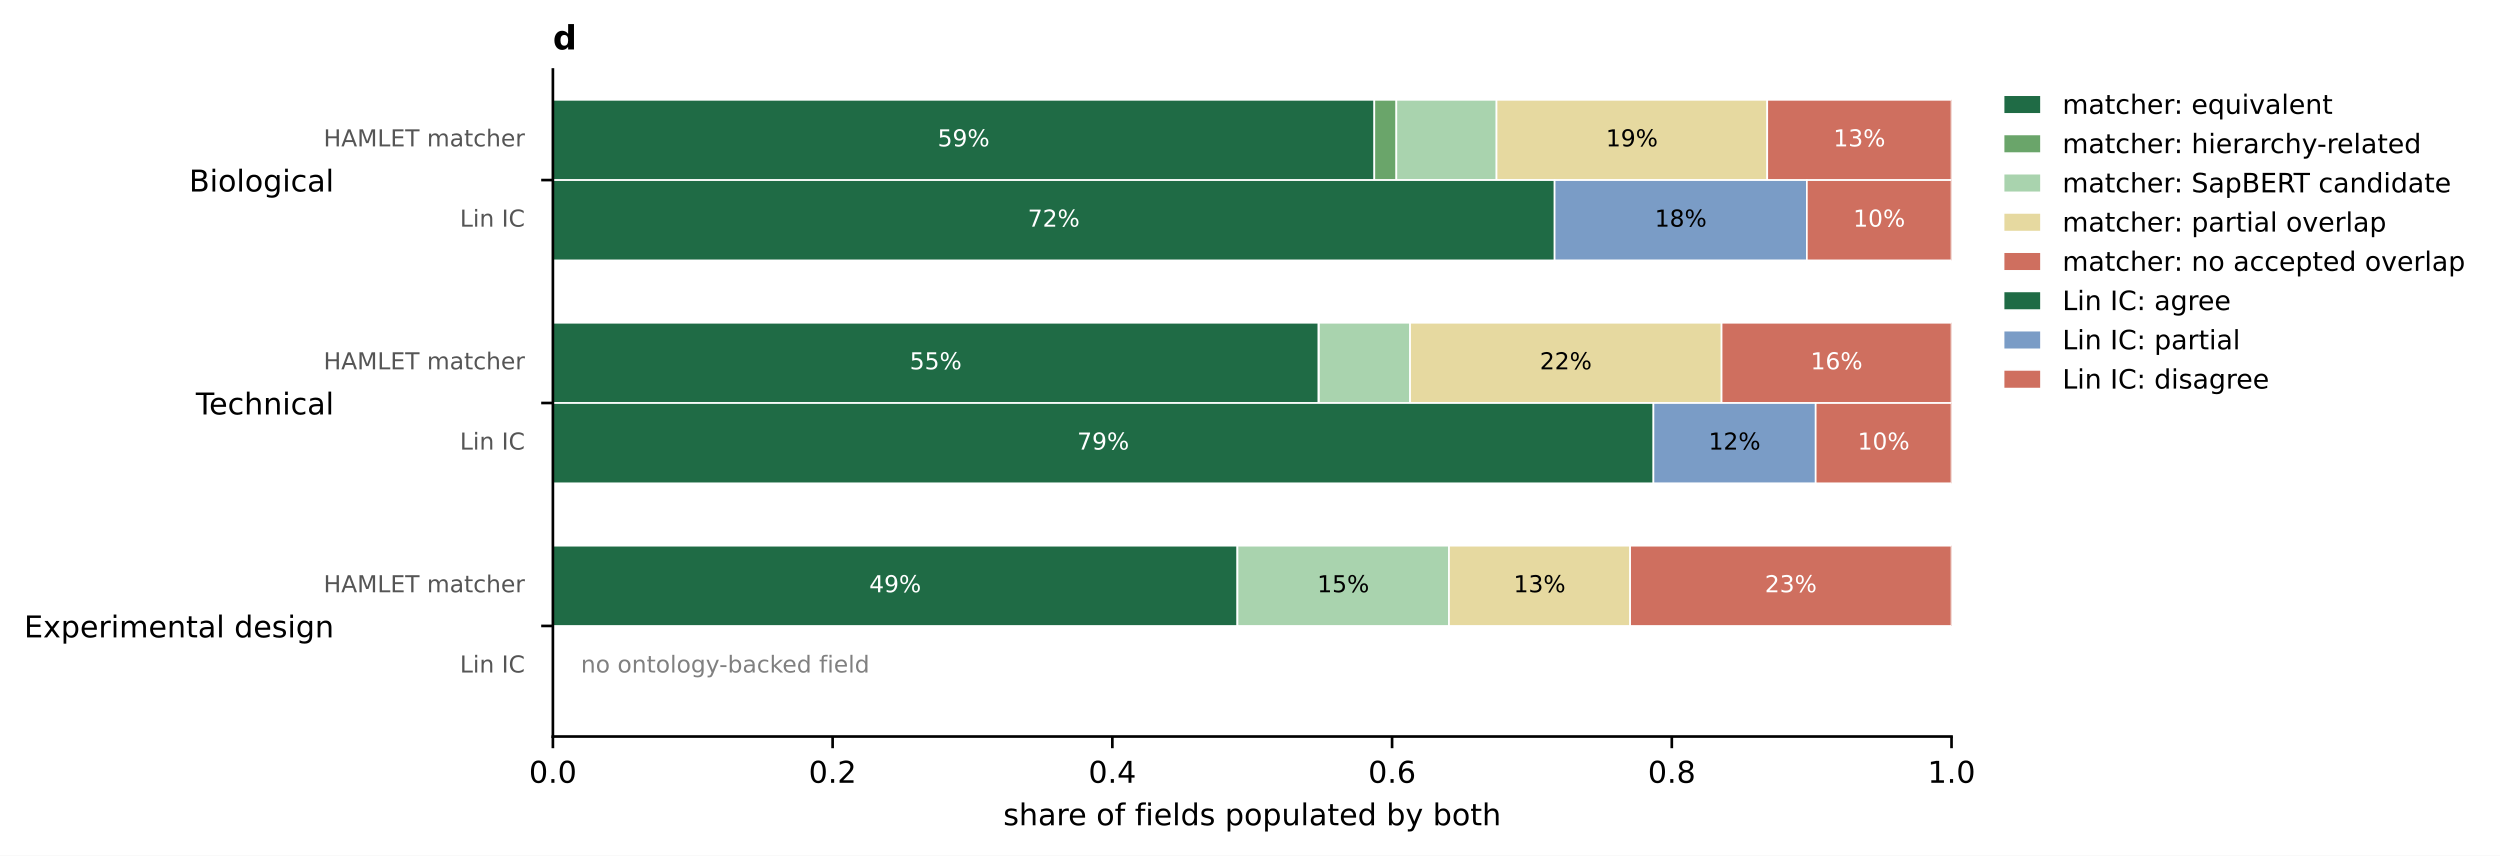
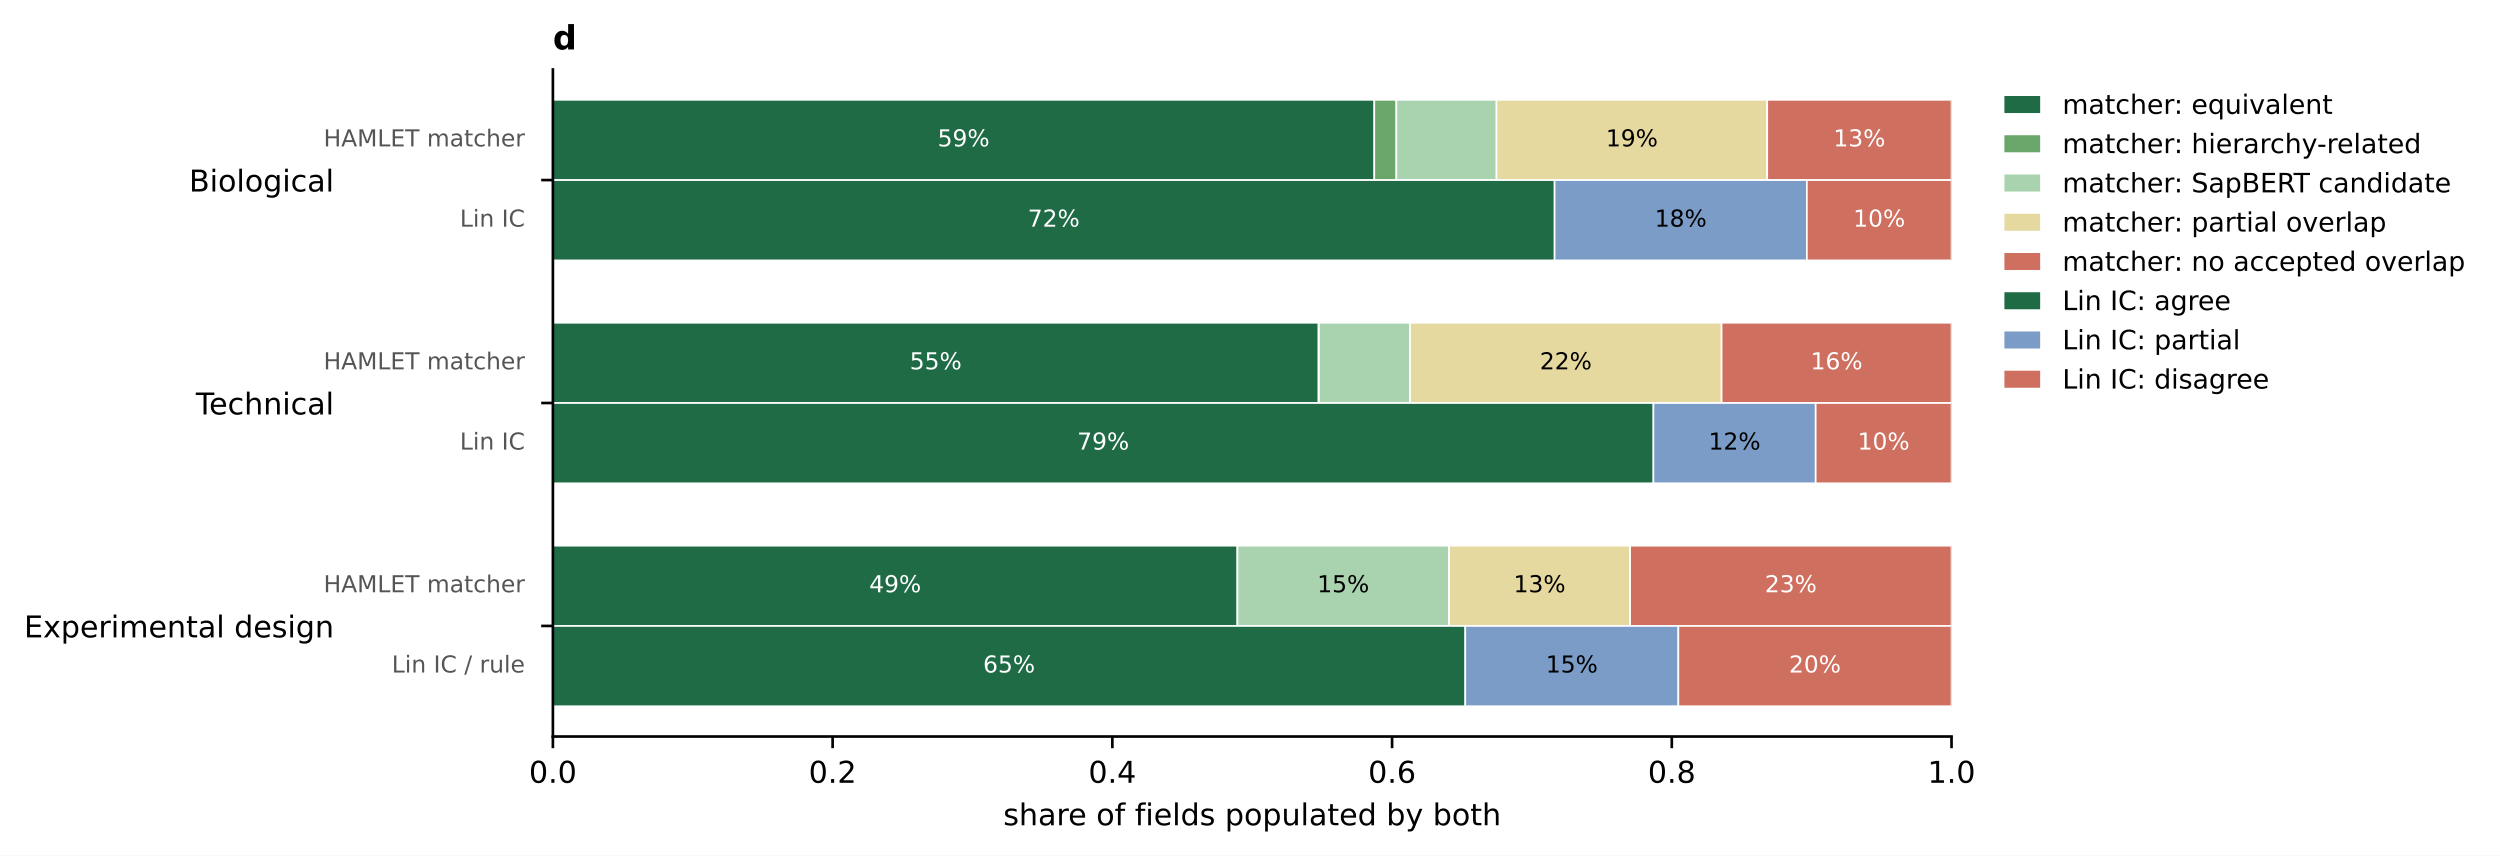
<svg xmlns="http://www.w3.org/2000/svg" xmlns:xlink="http://www.w3.org/1999/xlink" width="748.048pt" height="256.003pt" viewBox="0 0 748.048 256.003" version="1.1">
  <defs>
    <style type="text/css">*{stroke-linejoin: round; stroke-linecap: butt}</style>
  </defs>
  <g id="figure_1">
    <g id="patch_1">
      <path d="M 0 256.003  L 748.048 256.003  L 748.048 0  L 0 0  z " style="fill: #ffffff" />
    </g>
    <g id="axes_1">
      <g id="patch_2">
        <path d="M 165.435 220.382  L 583.935 220.382  L 583.935 20.798  L 165.435 20.798  z " style="fill: #ffffff" />
      </g>
      <g id="matplotlib.axis_1">
        <g id="xtick_1">
          <g id="line2d_1">
            <defs>
-               <path id="m413618763f" d="M 0 0  L 0 3.5  " style="stroke: #000000; stroke-width: 0.8" />
+               <path id="mf4cbed8d67" d="M 0 0  L 0 3.5  " style="stroke: #000000; stroke-width: 0.8" />
            </defs>
            <g>
-               <use xlink:href="#m413618763f" x="165.435" y="220.382" style="stroke: #000000; stroke-width: 0.8" />
+               <use xlink:href="#mf4cbed8d67" x="165.435" y="220.382" style="stroke: #000000; stroke-width: 0.8" />
            </g>
          </g>
          <g id="text_1">
            <text style="font-size: 9px; font-family: 'DejaVu Sans'; text-anchor: middle" x="165.435" y="234.221" transform="rotate(-0 165.4352 234.221)">0.0</text>
          </g>
        </g>
        <g id="xtick_2">
          <g id="line2d_2">
            <g>
-               <use xlink:href="#m413618763f" x="249.135" y="220.382" style="stroke: #000000; stroke-width: 0.8" />
+               <use xlink:href="#mf4cbed8d67" x="249.135" y="220.382" style="stroke: #000000; stroke-width: 0.8" />
            </g>
          </g>
          <g id="text_2">
            <text style="font-size: 9px; font-family: 'DejaVu Sans'; text-anchor: middle" x="249.135" y="234.221" transform="rotate(-0 249.1352 234.221)">0.2</text>
          </g>
        </g>
        <g id="xtick_3">
          <g id="line2d_3">
            <g>
-               <use xlink:href="#m413618763f" x="332.835" y="220.382" style="stroke: #000000; stroke-width: 0.8" />
+               <use xlink:href="#mf4cbed8d67" x="332.835" y="220.382" style="stroke: #000000; stroke-width: 0.8" />
            </g>
          </g>
          <g id="text_3">
            <text style="font-size: 9px; font-family: 'DejaVu Sans'; text-anchor: middle" x="332.835" y="234.221" transform="rotate(-0 332.8352 234.221)">0.4</text>
          </g>
        </g>
        <g id="xtick_4">
          <g id="line2d_4">
            <g>
-               <use xlink:href="#m413618763f" x="416.535" y="220.382" style="stroke: #000000; stroke-width: 0.8" />
+               <use xlink:href="#mf4cbed8d67" x="416.535" y="220.382" style="stroke: #000000; stroke-width: 0.8" />
            </g>
          </g>
          <g id="text_4">
            <text style="font-size: 9px; font-family: 'DejaVu Sans'; text-anchor: middle" x="416.535" y="234.221" transform="rotate(-0 416.5352 234.221)">0.6</text>
          </g>
        </g>
        <g id="xtick_5">
          <g id="line2d_5">
            <g>
-               <use xlink:href="#m413618763f" x="500.235" y="220.382" style="stroke: #000000; stroke-width: 0.8" />
+               <use xlink:href="#mf4cbed8d67" x="500.235" y="220.382" style="stroke: #000000; stroke-width: 0.8" />
            </g>
          </g>
          <g id="text_5">
            <text style="font-size: 9px; font-family: 'DejaVu Sans'; text-anchor: middle" x="500.235" y="234.221" transform="rotate(-0 500.2352 234.221)">0.8</text>
          </g>
        </g>
        <g id="xtick_6">
          <g id="line2d_6">
            <g>
-               <use xlink:href="#m413618763f" x="583.935" y="220.382" style="stroke: #000000; stroke-width: 0.8" />
+               <use xlink:href="#mf4cbed8d67" x="583.935" y="220.382" style="stroke: #000000; stroke-width: 0.8" />
            </g>
          </g>
          <g id="text_6">
            <text style="font-size: 9px; font-family: 'DejaVu Sans'; text-anchor: middle" x="583.935" y="234.221" transform="rotate(-0 583.9352 234.221)">1.0</text>
          </g>
        </g>
        <g id="text_7">
          <text style="font-size: 9px; font-family: 'DejaVu Sans'; text-anchor: middle" x="374.685" y="246.931" transform="rotate(-0 374.6852 246.9313)">share of fields populated by both</text>
        </g>
      </g>
      <g id="matplotlib.axis_2">
        <g id="ytick_1">
          <g id="line2d_7">
            <defs>
-               <path id="m44a2a09cc1" d="M 0 0  L -3.5 0  " style="stroke: #000000; stroke-width: 0.8" />
+               <path id="m239dff8666" d="M 0 0  L -3.5 0  " style="stroke: #000000; stroke-width: 0.8" />
            </defs>
            <g>
-               <use xlink:href="#m44a2a09cc1" x="165.435" y="53.885" style="stroke: #000000; stroke-width: 0.8" />
+               <use xlink:href="#m239dff8666" x="165.435" y="53.885" style="stroke: #000000; stroke-width: 0.8" />
            </g>
          </g>
          <g id="text_8">
            <text style="font-size: 9px; font-family: 'DejaVu Sans'; text-anchor: end" x="99.935" y="57.304" transform="rotate(-0 99.93516 57.30385)">Biological</text>
          </g>
        </g>
        <g id="ytick_2">
          <g id="line2d_8">
            <g>
-               <use xlink:href="#m44a2a09cc1" x="165.435" y="120.59" style="stroke: #000000; stroke-width: 0.8" />
+               <use xlink:href="#m239dff8666" x="165.435" y="120.59" style="stroke: #000000; stroke-width: 0.8" />
            </g>
          </g>
          <g id="text_9">
            <text style="font-size: 9px; font-family: 'DejaVu Sans'; text-anchor: end" x="99.935" y="124.01" transform="rotate(-0 99.93516 124.0097)">Technical</text>
          </g>
        </g>
        <g id="ytick_3">
          <g id="line2d_9">
            <g>
-               <use xlink:href="#m44a2a09cc1" x="165.435" y="187.296" style="stroke: #000000; stroke-width: 0.8" />
+               <use xlink:href="#m239dff8666" x="165.435" y="187.296" style="stroke: #000000; stroke-width: 0.8" />
            </g>
          </g>
          <g id="text_10">
            <text style="font-size: 9px; font-family: 'DejaVu Sans'; text-anchor: end" x="99.935" y="190.716" transform="rotate(-0 99.93516 190.7156)">Experimental design</text>
          </g>
        </g>
      </g>
      <g id="patch_3">
-         <path d="M 165.435 29.87  L 411.224 29.87  L 411.224 53.885  L 165.435 53.885  z " clip-path="url(#p6153e3d47d)" style="fill: #1f6b45; stroke: #ffffff; stroke-width: 0.5; stroke-linejoin: miter" />
+         <path d="M 165.435 29.87  L 411.224 29.87  L 411.224 53.885  L 165.435 53.885  z " clip-path="url(#pf4b69439a4)" style="fill: #1f6b45; stroke: #ffffff; stroke-width: 0.5; stroke-linejoin: miter" />
      </g>
      <g id="patch_4">
-         <path d="M 165.435 96.576  L 394.536 96.576  L 394.536 120.59  L 165.435 120.59  z " clip-path="url(#p6153e3d47d)" style="fill: #1f6b45; stroke: #ffffff; stroke-width: 0.5; stroke-linejoin: miter" />
+         <path d="M 165.435 96.576  L 394.536 96.576  L 394.536 120.59  L 165.435 120.59  z " clip-path="url(#pf4b69439a4)" style="fill: #1f6b45; stroke: #ffffff; stroke-width: 0.5; stroke-linejoin: miter" />
      </g>
      <g id="patch_5">
-         <path d="M 165.435 163.282  L 370.279 163.282  L 370.279 187.296  L 165.435 187.296  z " clip-path="url(#p6153e3d47d)" style="fill: #1f6b45; stroke: #ffffff; stroke-width: 0.5; stroke-linejoin: miter" />
+         <path d="M 165.435 163.282  L 370.279 163.282  L 370.279 187.296  L 165.435 187.296  z " clip-path="url(#pf4b69439a4)" style="fill: #1f6b45; stroke: #ffffff; stroke-width: 0.5; stroke-linejoin: miter" />
      </g>
      <g id="patch_6">
-         <path d="M 411.224 29.87  L 417.813 29.87  L 417.813 53.885  L 411.224 53.885  z " clip-path="url(#p6153e3d47d)" style="fill: #6aa56a; stroke: #ffffff; stroke-width: 0.5; stroke-linejoin: miter" />
+         <path d="M 411.224 29.87  L 417.813 29.87  L 417.813 53.885  L 411.224 53.885  z " clip-path="url(#pf4b69439a4)" style="fill: #6aa56a; stroke: #ffffff; stroke-width: 0.5; stroke-linejoin: miter" />
      </g>
      <g id="patch_7">
-         <path d="M 394.536 96.576  L 394.651 96.576  L 394.651 120.59  L 394.536 120.59  z " clip-path="url(#p6153e3d47d)" style="fill: #6aa56a; stroke: #ffffff; stroke-width: 0.5; stroke-linejoin: miter" />
+         <path d="M 394.536 96.576  L 394.651 96.576  L 394.651 120.59  L 394.536 120.59  z " clip-path="url(#pf4b69439a4)" style="fill: #6aa56a; stroke: #ffffff; stroke-width: 0.5; stroke-linejoin: miter" />
      </g>
      <g id="patch_8">
-         <path d="M 370.279 163.282  L 370.279 163.282  L 370.279 187.296  L 370.279 187.296  z " clip-path="url(#p6153e3d47d)" style="fill: #6aa56a; stroke: #ffffff; stroke-width: 0.5; stroke-linejoin: miter" />
+         <path d="M 370.279 163.282  L 370.279 163.282  L 370.279 187.296  L 370.279 187.296  z " clip-path="url(#pf4b69439a4)" style="fill: #6aa56a; stroke: #ffffff; stroke-width: 0.5; stroke-linejoin: miter" />
      </g>
      <g id="patch_9">
-         <path d="M 417.813 29.87  L 447.788 29.87  L 447.788 53.885  L 417.813 53.885  z " clip-path="url(#p6153e3d47d)" style="fill: #a9d3ae; stroke: #ffffff; stroke-width: 0.5; stroke-linejoin: miter" />
+         <path d="M 417.813 29.87  L 447.788 29.87  L 447.788 53.885  L 417.813 53.885  z " clip-path="url(#pf4b69439a4)" style="fill: #a9d3ae; stroke: #ffffff; stroke-width: 0.5; stroke-linejoin: miter" />
      </g>
      <g id="patch_10">
-         <path d="M 394.651 96.576  L 421.92 96.576  L 421.92 120.59  L 394.651 120.59  z " clip-path="url(#p6153e3d47d)" style="fill: #a9d3ae; stroke: #ffffff; stroke-width: 0.5; stroke-linejoin: miter" />
+         <path d="M 394.651 96.576  L 421.92 96.576  L 421.92 120.59  L 394.651 120.59  z " clip-path="url(#pf4b69439a4)" style="fill: #a9d3ae; stroke: #ffffff; stroke-width: 0.5; stroke-linejoin: miter" />
      </g>
      <g id="patch_11">
-         <path d="M 370.279 163.282  L 433.571 163.282  L 433.571 187.296  L 370.279 187.296  z " clip-path="url(#p6153e3d47d)" style="fill: #a9d3ae; stroke: #ffffff; stroke-width: 0.5; stroke-linejoin: miter" />
+         <path d="M 370.279 163.282  L 433.571 163.282  L 433.571 187.296  L 370.279 187.296  z " clip-path="url(#pf4b69439a4)" style="fill: #a9d3ae; stroke: #ffffff; stroke-width: 0.5; stroke-linejoin: miter" />
      </g>
      <g id="patch_12">
-         <path d="M 447.788 29.87  L 528.792 29.87  L 528.792 53.885  L 447.788 53.885  z " clip-path="url(#p6153e3d47d)" style="fill: #e6d9a0; stroke: #ffffff; stroke-width: 0.5; stroke-linejoin: miter" />
+         <path d="M 447.788 29.87  L 528.792 29.87  L 528.792 53.885  L 447.788 53.885  z " clip-path="url(#pf4b69439a4)" style="fill: #e6d9a0; stroke: #ffffff; stroke-width: 0.5; stroke-linejoin: miter" />
      </g>
      <g id="patch_13">
-         <path d="M 421.92 96.576  L 515.13 96.576  L 515.13 120.59  L 421.92 120.59  z " clip-path="url(#p6153e3d47d)" style="fill: #e6d9a0; stroke: #ffffff; stroke-width: 0.5; stroke-linejoin: miter" />
+         <path d="M 421.92 96.576  L 515.13 96.576  L 515.13 120.59  L 421.92 120.59  z " clip-path="url(#pf4b69439a4)" style="fill: #e6d9a0; stroke: #ffffff; stroke-width: 0.5; stroke-linejoin: miter" />
      </g>
      <g id="patch_14">
-         <path d="M 433.571 163.282  L 487.766 163.282  L 487.766 187.296  L 433.571 187.296  z " clip-path="url(#p6153e3d47d)" style="fill: #e6d9a0; stroke: #ffffff; stroke-width: 0.5; stroke-linejoin: miter" />
+         <path d="M 433.571 163.282  L 487.766 163.282  L 487.766 187.296  L 433.571 187.296  z " clip-path="url(#pf4b69439a4)" style="fill: #e6d9a0; stroke: #ffffff; stroke-width: 0.5; stroke-linejoin: miter" />
      </g>
      <g id="patch_15">
-         <path d="M 528.792 29.87  L 583.935 29.87  L 583.935 53.885  L 528.792 53.885  z " clip-path="url(#p6153e3d47d)" style="fill: #cf6f5f; stroke: #ffffff; stroke-width: 0.5; stroke-linejoin: miter" />
+         <path d="M 528.792 29.87  L 583.935 29.87  L 583.935 53.885  L 528.792 53.885  z " clip-path="url(#pf4b69439a4)" style="fill: #cf6f5f; stroke: #ffffff; stroke-width: 0.5; stroke-linejoin: miter" />
      </g>
      <g id="patch_16">
-         <path d="M 515.13 96.576  L 583.935 96.576  L 583.935 120.59  L 515.13 120.59  z " clip-path="url(#p6153e3d47d)" style="fill: #cf6f5f; stroke: #ffffff; stroke-width: 0.5; stroke-linejoin: miter" />
+         <path d="M 515.13 96.576  L 583.935 96.576  L 583.935 120.59  L 515.13 120.59  z " clip-path="url(#pf4b69439a4)" style="fill: #cf6f5f; stroke: #ffffff; stroke-width: 0.5; stroke-linejoin: miter" />
      </g>
      <g id="patch_17">
-         <path d="M 487.766 163.282  L 583.935 163.282  L 583.935 187.296  L 487.766 187.296  z " clip-path="url(#p6153e3d47d)" style="fill: #cf6f5f; stroke: #ffffff; stroke-width: 0.5; stroke-linejoin: miter" />
+         <path d="M 487.766 163.282  L 583.935 163.282  L 583.935 187.296  L 487.766 187.296  z " clip-path="url(#pf4b69439a4)" style="fill: #cf6f5f; stroke: #ffffff; stroke-width: 0.5; stroke-linejoin: miter" />
      </g>
      <g id="patch_18">
-         <path d="M 165.435 53.885  L 465.168 53.885  L 465.168 77.899  L 165.435 77.899  z " clip-path="url(#p6153e3d47d)" style="fill: #1f6b45; stroke: #ffffff; stroke-width: 0.5; stroke-linejoin: miter" />
+         <path d="M 165.435 53.885  L 465.168 53.885  L 465.168 77.899  L 165.435 77.899  z " clip-path="url(#pf4b69439a4)" style="fill: #1f6b45; stroke: #ffffff; stroke-width: 0.5; stroke-linejoin: miter" />
      </g>
      <g id="patch_19">
-         <path d="M 165.435 120.59  L 494.739 120.59  L 494.739 144.605  L 165.435 144.605  z " clip-path="url(#p6153e3d47d)" style="fill: #1f6b45; stroke: #ffffff; stroke-width: 0.5; stroke-linejoin: miter" />
+         <path d="M 165.435 120.59  L 494.739 120.59  L 494.739 144.605  L 165.435 144.605  z " clip-path="url(#pf4b69439a4)" style="fill: #1f6b45; stroke: #ffffff; stroke-width: 0.5; stroke-linejoin: miter" />
      </g>
      <g id="patch_20">
-         <path d="M 165.435 187.296  L 165.435 187.296  L 165.435 211.31  L 165.435 211.31  z " clip-path="url(#p6153e3d47d)" style="fill: #1f6b45; stroke: #ffffff; stroke-width: 0.5; stroke-linejoin: miter" />
+         <path d="M 165.435 187.296  L 438.441 187.296  L 438.441 211.31  L 165.435 211.31  z " clip-path="url(#pf4b69439a4)" style="fill: #1f6b45; stroke: #ffffff; stroke-width: 0.5; stroke-linejoin: miter" />
      </g>
      <g id="patch_21">
-         <path d="M 465.168 53.885  L 540.648 53.885  L 540.648 77.899  L 465.168 77.899  z " clip-path="url(#p6153e3d47d)" style="fill: #7a9cc6; stroke: #ffffff; stroke-width: 0.5; stroke-linejoin: miter" />
+         <path d="M 465.168 53.885  L 540.648 53.885  L 540.648 77.899  L 465.168 77.899  z " clip-path="url(#pf4b69439a4)" style="fill: #7a9cc6; stroke: #ffffff; stroke-width: 0.5; stroke-linejoin: miter" />
      </g>
      <g id="patch_22">
-         <path d="M 494.739 120.59  L 543.287 120.59  L 543.287 144.605  L 494.739 144.605  z " clip-path="url(#p6153e3d47d)" style="fill: #7a9cc6; stroke: #ffffff; stroke-width: 0.5; stroke-linejoin: miter" />
+         <path d="M 494.739 120.59  L 543.287 120.59  L 543.287 144.605  L 494.739 144.605  z " clip-path="url(#pf4b69439a4)" style="fill: #7a9cc6; stroke: #ffffff; stroke-width: 0.5; stroke-linejoin: miter" />
      </g>
      <g id="patch_23">
-         <path d="M 165.435 187.296  L 165.435 187.296  L 165.435 211.31  L 165.435 211.31  z " clip-path="url(#p6153e3d47d)" style="fill: #7a9cc6; stroke: #ffffff; stroke-width: 0.5; stroke-linejoin: miter" />
+         <path d="M 438.441 187.296  L 502.197 187.296  L 502.197 211.31  L 438.441 211.31  z " clip-path="url(#pf4b69439a4)" style="fill: #7a9cc6; stroke: #ffffff; stroke-width: 0.5; stroke-linejoin: miter" />
      </g>
      <g id="patch_24">
-         <path d="M 540.648 53.885  L 583.935 53.885  L 583.935 77.899  L 540.648 77.899  z " clip-path="url(#p6153e3d47d)" style="fill: #cf6f5f; stroke: #ffffff; stroke-width: 0.5; stroke-linejoin: miter" />
+         <path d="M 540.648 53.885  L 583.935 53.885  L 583.935 77.899  L 540.648 77.899  z " clip-path="url(#pf4b69439a4)" style="fill: #cf6f5f; stroke: #ffffff; stroke-width: 0.5; stroke-linejoin: miter" />
      </g>
      <g id="patch_25">
-         <path d="M 543.287 120.59  L 583.935 120.59  L 583.935 144.605  L 543.287 144.605  z " clip-path="url(#p6153e3d47d)" style="fill: #cf6f5f; stroke: #ffffff; stroke-width: 0.5; stroke-linejoin: miter" />
+         <path d="M 543.287 120.59  L 583.935 120.59  L 583.935 144.605  L 543.287 144.605  z " clip-path="url(#pf4b69439a4)" style="fill: #cf6f5f; stroke: #ffffff; stroke-width: 0.5; stroke-linejoin: miter" />
      </g>
      <g id="patch_26">
-         <path d="M 165.435 187.296  L 165.435 187.296  L 165.435 211.31  L 165.435 211.31  z " clip-path="url(#p6153e3d47d)" style="fill: #cf6f5f; stroke: #ffffff; stroke-width: 0.5; stroke-linejoin: miter" />
+         <path d="M 502.197 187.296  L 583.935 187.296  L 583.935 211.31  L 502.197 211.31  z " clip-path="url(#pf4b69439a4)" style="fill: #cf6f5f; stroke: #ffffff; stroke-width: 0.5; stroke-linejoin: miter" />
      </g>
      <g id="patch_27">
        <path d="M 165.435 220.382  L 165.435 20.798  " style="fill: none; stroke: #000000; stroke-width: 0.8; stroke-linejoin: miter; stroke-linecap: square" />
      </g>
      <g id="patch_28">
        <path d="M 165.435 220.382  L 583.935 220.382  " style="fill: none; stroke: #000000; stroke-width: 0.8; stroke-linejoin: miter; stroke-linecap: square" />
      </g>
      <g id="text_11">
        <text style="font-size: 7px; font-family: 'DejaVu Sans'; text-anchor: middle; fill: #ffffff" x="288.33" y="43.809" transform="rotate(-0 288.3296 43.80906)">59%</text>
      </g>
      <g id="text_12">
        <text style="font-size: 7px; font-family: 'DejaVu Sans'; text-anchor: middle; fill: #ffffff" x="279.986" y="110.515" transform="rotate(-0 279.9856 110.5149)">55%</text>
      </g>
      <g id="text_13">
        <text style="font-size: 7px; font-family: 'DejaVu Sans'; text-anchor: middle; fill: #ffffff" x="267.857" y="177.221" transform="rotate(-0 267.8573 177.2208)">49%</text>
      </g>
      <g id="text_14">
        <text style="font-size: 7px; font-family: 'DejaVu Sans'; text-anchor: middle" x="401.925" y="177.221" transform="rotate(-0 401.9251 177.2208)">15%</text>
      </g>
      <g id="text_15">
        <text style="font-size: 7px; font-family: 'DejaVu Sans'; text-anchor: middle" x="488.29" y="43.809" transform="rotate(-0 488.29 43.80906)">19%</text>
      </g>
      <g id="text_16">
        <text style="font-size: 7px; font-family: 'DejaVu Sans'; text-anchor: middle" x="468.525" y="110.515" transform="rotate(-0 468.5254 110.5149)">22%</text>
      </g>
      <g id="text_17">
        <text style="font-size: 7px; font-family: 'DejaVu Sans'; text-anchor: middle" x="460.669" y="177.221" transform="rotate(-0 460.6686 177.2208)">13%</text>
      </g>
      <g id="text_18">
        <text style="font-size: 7px; font-family: 'DejaVu Sans'; text-anchor: middle; fill: #ffffff" x="556.364" y="43.809" transform="rotate(-0 556.3638 43.80906)">13%</text>
      </g>
      <g id="text_19">
        <text style="font-size: 7px; font-family: 'DejaVu Sans'; text-anchor: middle; fill: #ffffff" x="549.533" y="110.515" transform="rotate(-0 549.5328 110.5149)">16%</text>
      </g>
      <g id="text_20">
        <text style="font-size: 7px; font-family: 'DejaVu Sans'; text-anchor: middle; fill: #ffffff" x="535.851" y="177.221" transform="rotate(-0 535.8508 177.2208)">23%</text>
      </g>
      <g id="text_21">
        <text style="font-size: 7px; font-family: 'DejaVu Sans'; text-anchor: middle; fill: #ffffff" x="315.302" y="67.823" transform="rotate(-0 315.3017 67.82318)">72%</text>
      </g>
      <g id="text_22">
        <text style="font-size: 7px; font-family: 'DejaVu Sans'; text-anchor: middle; fill: #ffffff" x="330.087" y="134.529" transform="rotate(-0 330.0868 134.5291)">79%</text>
      </g>
      <g id="text_23">
+         <text style="font-size: 7px; font-family: 'DejaVu Sans'; text-anchor: middle; fill: #ffffff" x="301.938" y="201.235" transform="rotate(-0 301.9381 201.2349)">65%</text>
+       </g>
+       <g id="text_24">
        <text style="font-size: 7px; font-family: 'DejaVu Sans'; text-anchor: middle" x="502.908" y="67.823" transform="rotate(-0 502.908 67.82318)">18%</text>
      </g>
-       <g id="text_24">
+       <g id="text_25">
        <text style="font-size: 7px; font-family: 'DejaVu Sans'; text-anchor: middle" x="519.013" y="134.529" transform="rotate(-0 519.0125 134.5291)">12%</text>
      </g>
-       <g id="text_25">
+       <g id="text_26">
+         <text style="font-size: 7px; font-family: 'DejaVu Sans'; text-anchor: middle" x="470.319" y="201.235" transform="rotate(-0 470.3189 201.2349)">15%</text>
+       </g>
+       <g id="text_27">
        <text style="font-size: 7px; font-family: 'DejaVu Sans'; text-anchor: middle; fill: #ffffff" x="562.292" y="67.823" transform="rotate(-0 562.2915 67.82318)">10%</text>
      </g>
-       <g id="text_26">
+       <g id="text_28">
        <text style="font-size: 7px; font-family: 'DejaVu Sans'; text-anchor: middle; fill: #ffffff" x="563.611" y="134.529" transform="rotate(-0 563.6108 134.5291)">10%</text>
      </g>
-       <g id="text_27">
+       <g id="text_29">
+         <text style="font-size: 7px; font-family: 'DejaVu Sans'; text-anchor: middle; fill: #ffffff" x="543.066" y="201.235" transform="rotate(-0 543.066 201.2349)">20%</text>
+       </g>
+       <g id="text_30">
        <text style="font-size: 7px; font-family: 'DejaVu Sans'; text-anchor: end; fill: #555555" x="157.065" y="43.809" transform="rotate(-0 157.0652 43.80906)">HAMLET matcher</text>
      </g>
-       <g id="text_28">
+       <g id="text_31">
        <text style="font-size: 7px; font-family: 'DejaVu Sans'; text-anchor: end; fill: #555555" x="157.065" y="67.823" transform="rotate(-0 157.0652 67.82318)">Lin IC</text>
      </g>
-       <g id="text_29">
+       <g id="text_32">
        <text style="font-size: 7px; font-family: 'DejaVu Sans'; text-anchor: end; fill: #555555" x="157.065" y="110.515" transform="rotate(-0 157.0652 110.5149)">HAMLET matcher</text>
      </g>
-       <g id="text_30">
+       <g id="text_33">
        <text style="font-size: 7px; font-family: 'DejaVu Sans'; text-anchor: end; fill: #555555" x="157.065" y="134.529" transform="rotate(-0 157.0652 134.5291)">Lin IC</text>
      </g>
-       <g id="text_31">
+       <g id="text_34">
        <text style="font-size: 7px; font-family: 'DejaVu Sans'; text-anchor: end; fill: #555555" x="157.065" y="177.221" transform="rotate(-0 157.0652 177.2208)">HAMLET matcher</text>
      </g>
-       <g id="text_32">
-         <text style="font-size: 7px; font-family: 'DejaVu Sans'; text-anchor: end; fill: #555555" x="157.065" y="201.235" transform="rotate(-0 157.0652 201.2349)">Lin IC</text>
-       </g>
-       <g id="text_33">
-         <text style="font-size: 7px; font-family: 'DejaVu Sans'; text-anchor: start; fill: #808080" x="173.805" y="201.235" transform="rotate(-0 173.8052 201.2349)">no ontology-backed field</text>
-       </g>
-       <g id="text_34">
+       <g id="text_35">
+         <text style="font-size: 7px; font-family: 'DejaVu Sans'; text-anchor: end; fill: #555555" x="157.065" y="201.235" transform="rotate(-0 157.0652 201.2349)">Lin IC / rule</text>
+       </g>
+       <g id="text_36">
        <text style="font-weight: 700; font-size: 10px; font-family: 'DejaVu Sans'; text-anchor: start" x="165.435" y="14.798" transform="rotate(-0 165.4352 14.79844)">d</text>
      </g>
      <g id="legend_1">
        <g id="patch_29">
          <path d="M 599.505 34.077  L 610.705 34.077  L 610.705 28.477  L 599.505 28.477  z " style="fill: #1f6b45; stroke: #ffffff; stroke-width: 0.5; stroke-linejoin: miter" />
        </g>
-         <g id="text_35">
+         <g id="text_37">
          <text style="font-size: 8px; font-family: 'DejaVu Sans'; text-anchor: start" x="617.105" y="34.077" transform="rotate(-0 617.1052 34.07719)">matcher: equivalent</text>
        </g>
        <g id="patch_30">
          <path d="M 599.505 45.82  L 610.705 45.82  L 610.705 40.22  L 599.505 40.22  z " style="fill: #6aa56a; stroke: #ffffff; stroke-width: 0.5; stroke-linejoin: miter" />
        </g>
-         <g id="text_36">
+         <g id="text_38">
          <text style="font-size: 8px; font-family: 'DejaVu Sans'; text-anchor: start" x="617.105" y="45.82" transform="rotate(-0 617.1052 45.81969)">matcher: hierarchy-related</text>
        </g>
        <g id="patch_31">
          <path d="M 599.505 57.562  L 610.705 57.562  L 610.705 51.962  L 599.505 51.962  z " style="fill: #a9d3ae; stroke: #ffffff; stroke-width: 0.5; stroke-linejoin: miter" />
        </g>
-         <g id="text_37">
+         <g id="text_39">
          <text style="font-size: 8px; font-family: 'DejaVu Sans'; text-anchor: start" x="617.105" y="57.562" transform="rotate(-0 617.1052 57.56219)">matcher: SapBERT candidate</text>
        </g>
        <g id="patch_32">
          <path d="M 599.505 69.305  L 610.705 69.305  L 610.705 63.705  L 599.505 63.705  z " style="fill: #e6d9a0; stroke: #ffffff; stroke-width: 0.5; stroke-linejoin: miter" />
        </g>
-         <g id="text_38">
+         <g id="text_40">
          <text style="font-size: 8px; font-family: 'DejaVu Sans'; text-anchor: start" x="617.105" y="69.305" transform="rotate(-0 617.1052 69.30469)">matcher: partial overlap</text>
        </g>
        <g id="patch_33">
          <path d="M 599.505 81.047  L 610.705 81.047  L 610.705 75.447  L 599.505 75.447  z " style="fill: #cf6f5f; stroke: #ffffff; stroke-width: 0.5; stroke-linejoin: miter" />
        </g>
-         <g id="text_39">
+         <g id="text_41">
          <text style="font-size: 8px; font-family: 'DejaVu Sans'; text-anchor: start" x="617.105" y="81.047" transform="rotate(-0 617.1052 81.04719)">matcher: no accepted overlap</text>
        </g>
        <g id="patch_34">
          <path d="M 599.505 92.79  L 610.705 92.79  L 610.705 87.19  L 599.505 87.19  z " style="fill: #1f6b45; stroke: #ffffff; stroke-width: 0.5; stroke-linejoin: miter" />
        </g>
-         <g id="text_40">
+         <g id="text_42">
          <text style="font-size: 8px; font-family: 'DejaVu Sans'; text-anchor: start" x="617.105" y="92.79" transform="rotate(-0 617.1052 92.78969)">Lin IC: agree</text>
        </g>
        <g id="patch_35">
          <path d="M 599.505 104.532  L 610.705 104.532  L 610.705 98.932  L 599.505 98.932  z " style="fill: #7a9cc6; stroke: #ffffff; stroke-width: 0.5; stroke-linejoin: miter" />
        </g>
-         <g id="text_41">
+         <g id="text_43">
          <text style="font-size: 8px; font-family: 'DejaVu Sans'; text-anchor: start" x="617.105" y="104.532" transform="rotate(-0 617.1052 104.5322)">Lin IC: partial</text>
        </g>
        <g id="patch_36">
          <path d="M 599.505 116.275  L 610.705 116.275  L 610.705 110.675  L 599.505 110.675  z " style="fill: #cf6f5f; stroke: #ffffff; stroke-width: 0.5; stroke-linejoin: miter" />
        </g>
-         <g id="text_42">
+         <g id="text_44">
          <text style="font-size: 8px; font-family: 'DejaVu Sans'; text-anchor: start" x="617.105" y="116.275" transform="rotate(-0 617.1052 116.2747)">Lin IC: disagree</text>
        </g>
      </g>
    </g>
  </g>
  <defs>
-     <clipPath id="p6153e3d47d">
+     <clipPath id="pf4b69439a4">
      <rect x="165.435" y="20.798" width="418.5" height="199.584" />
    </clipPath>
  </defs>
</svg>
